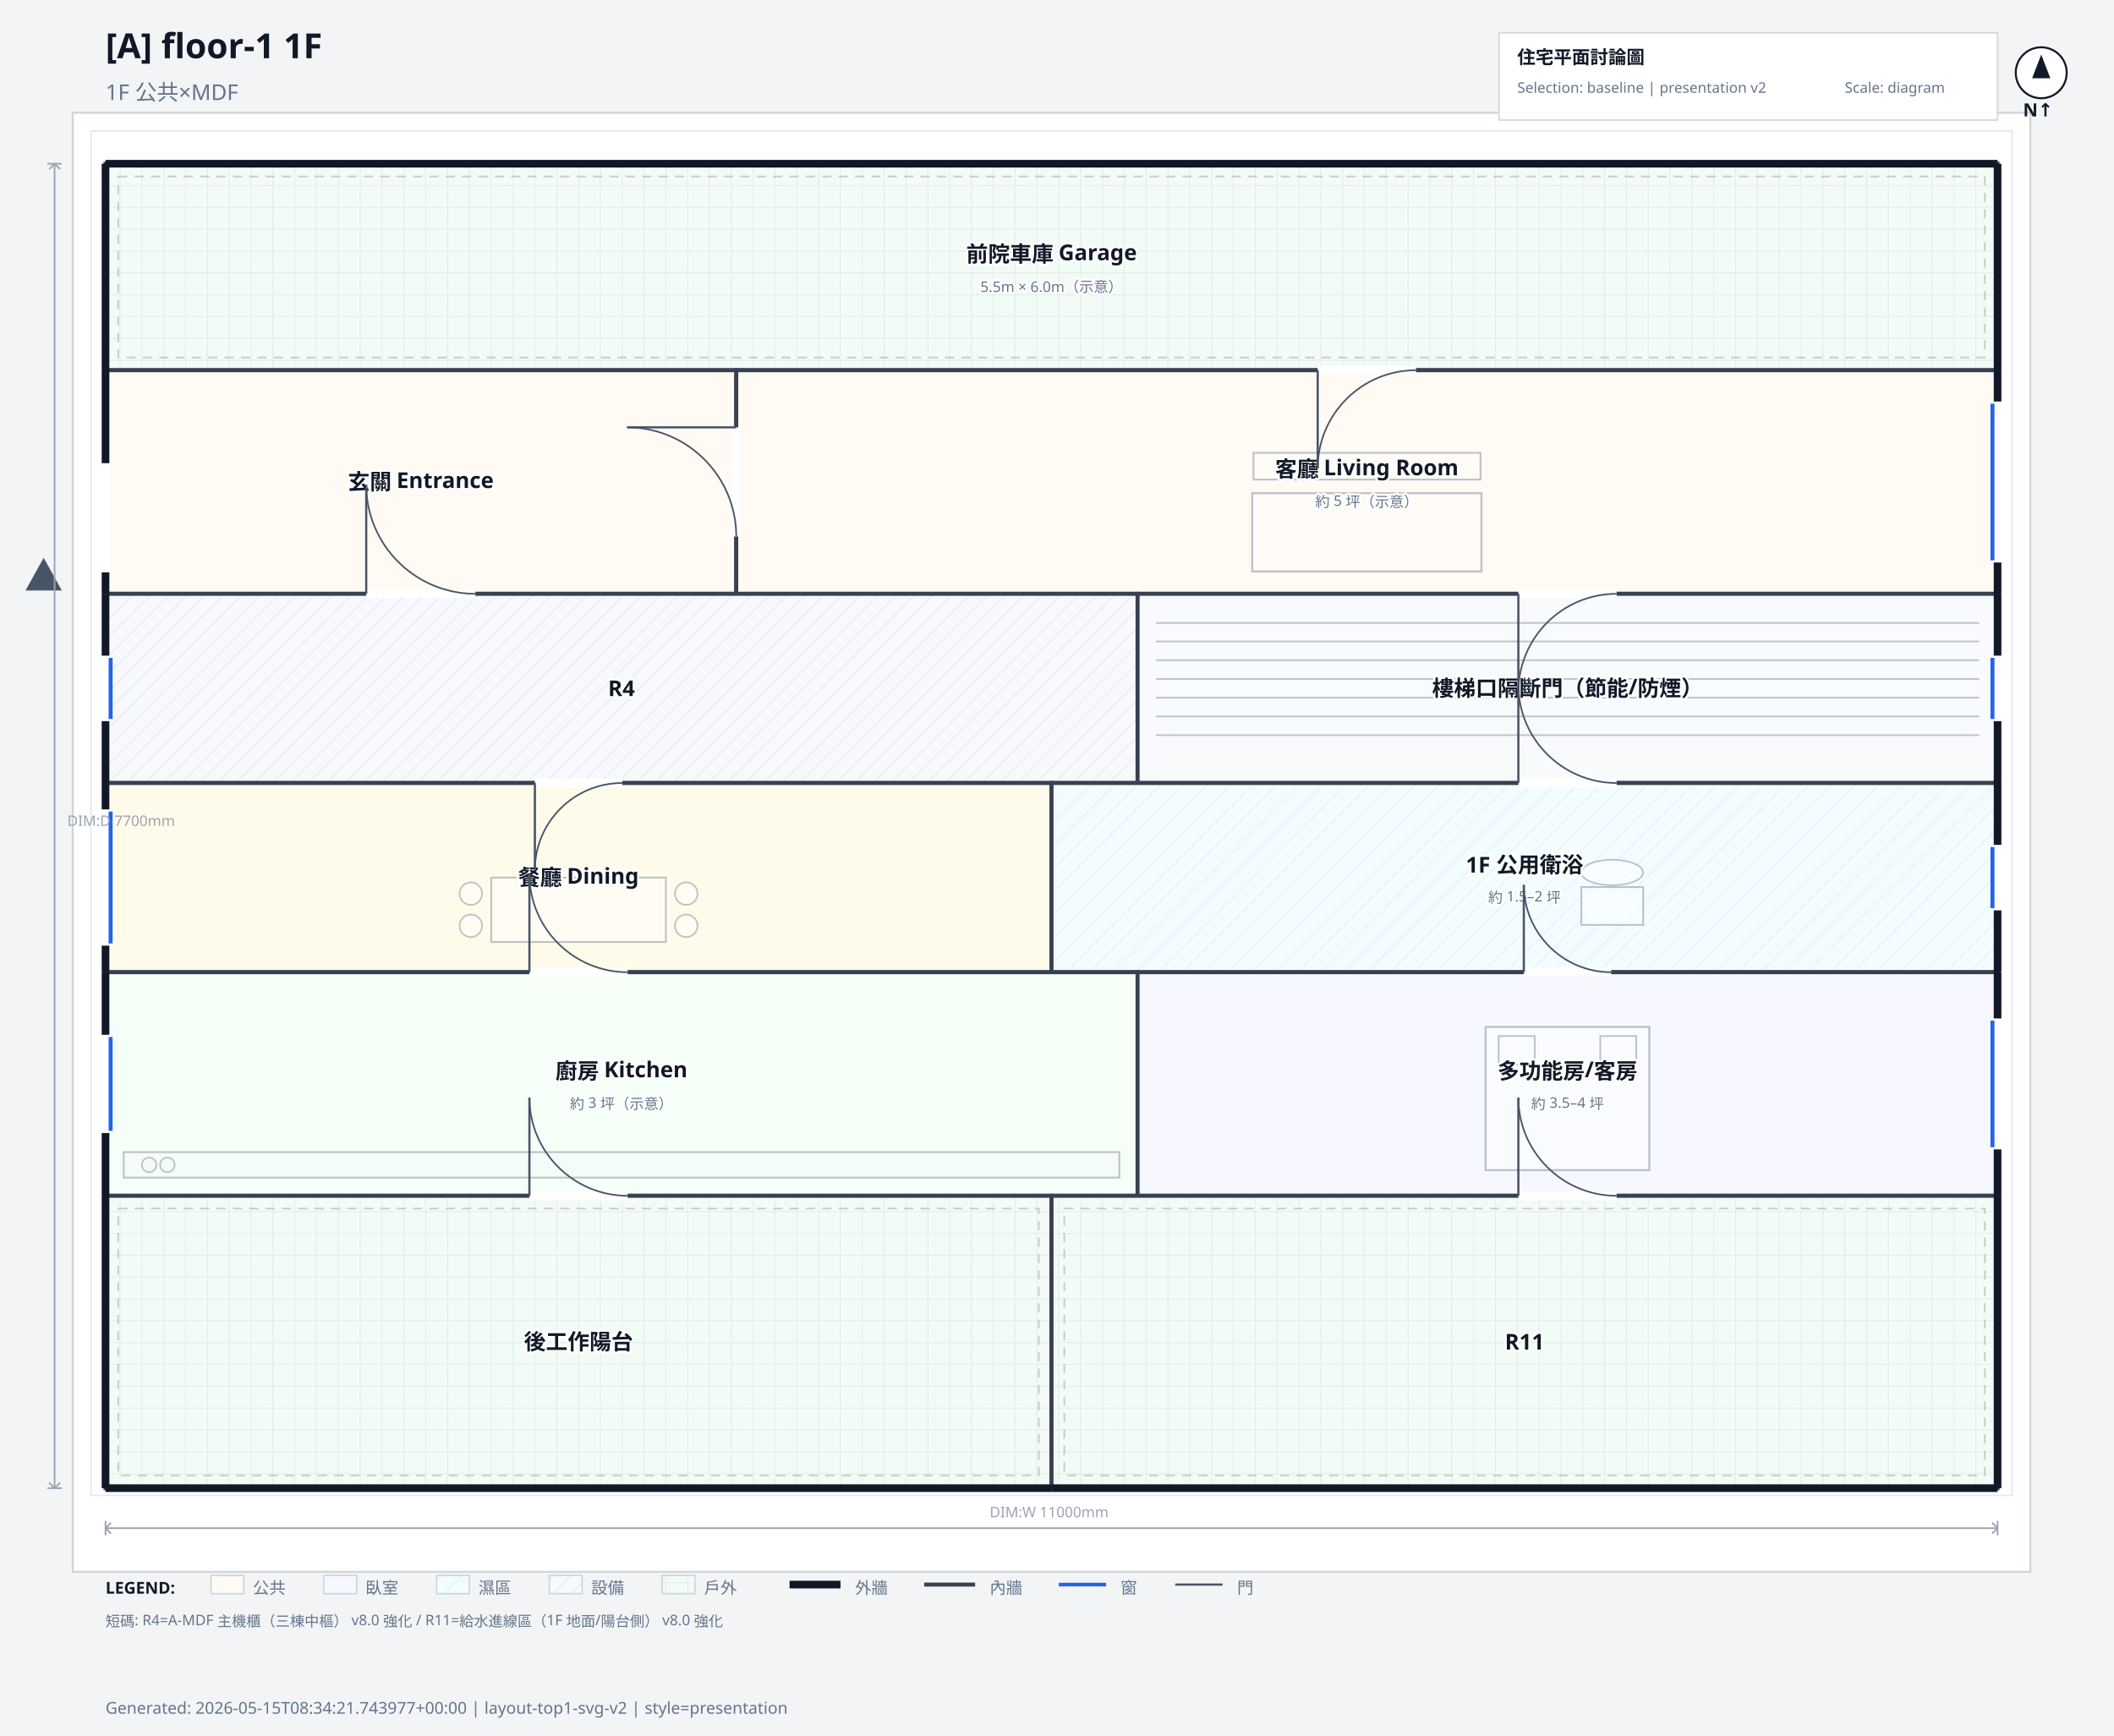
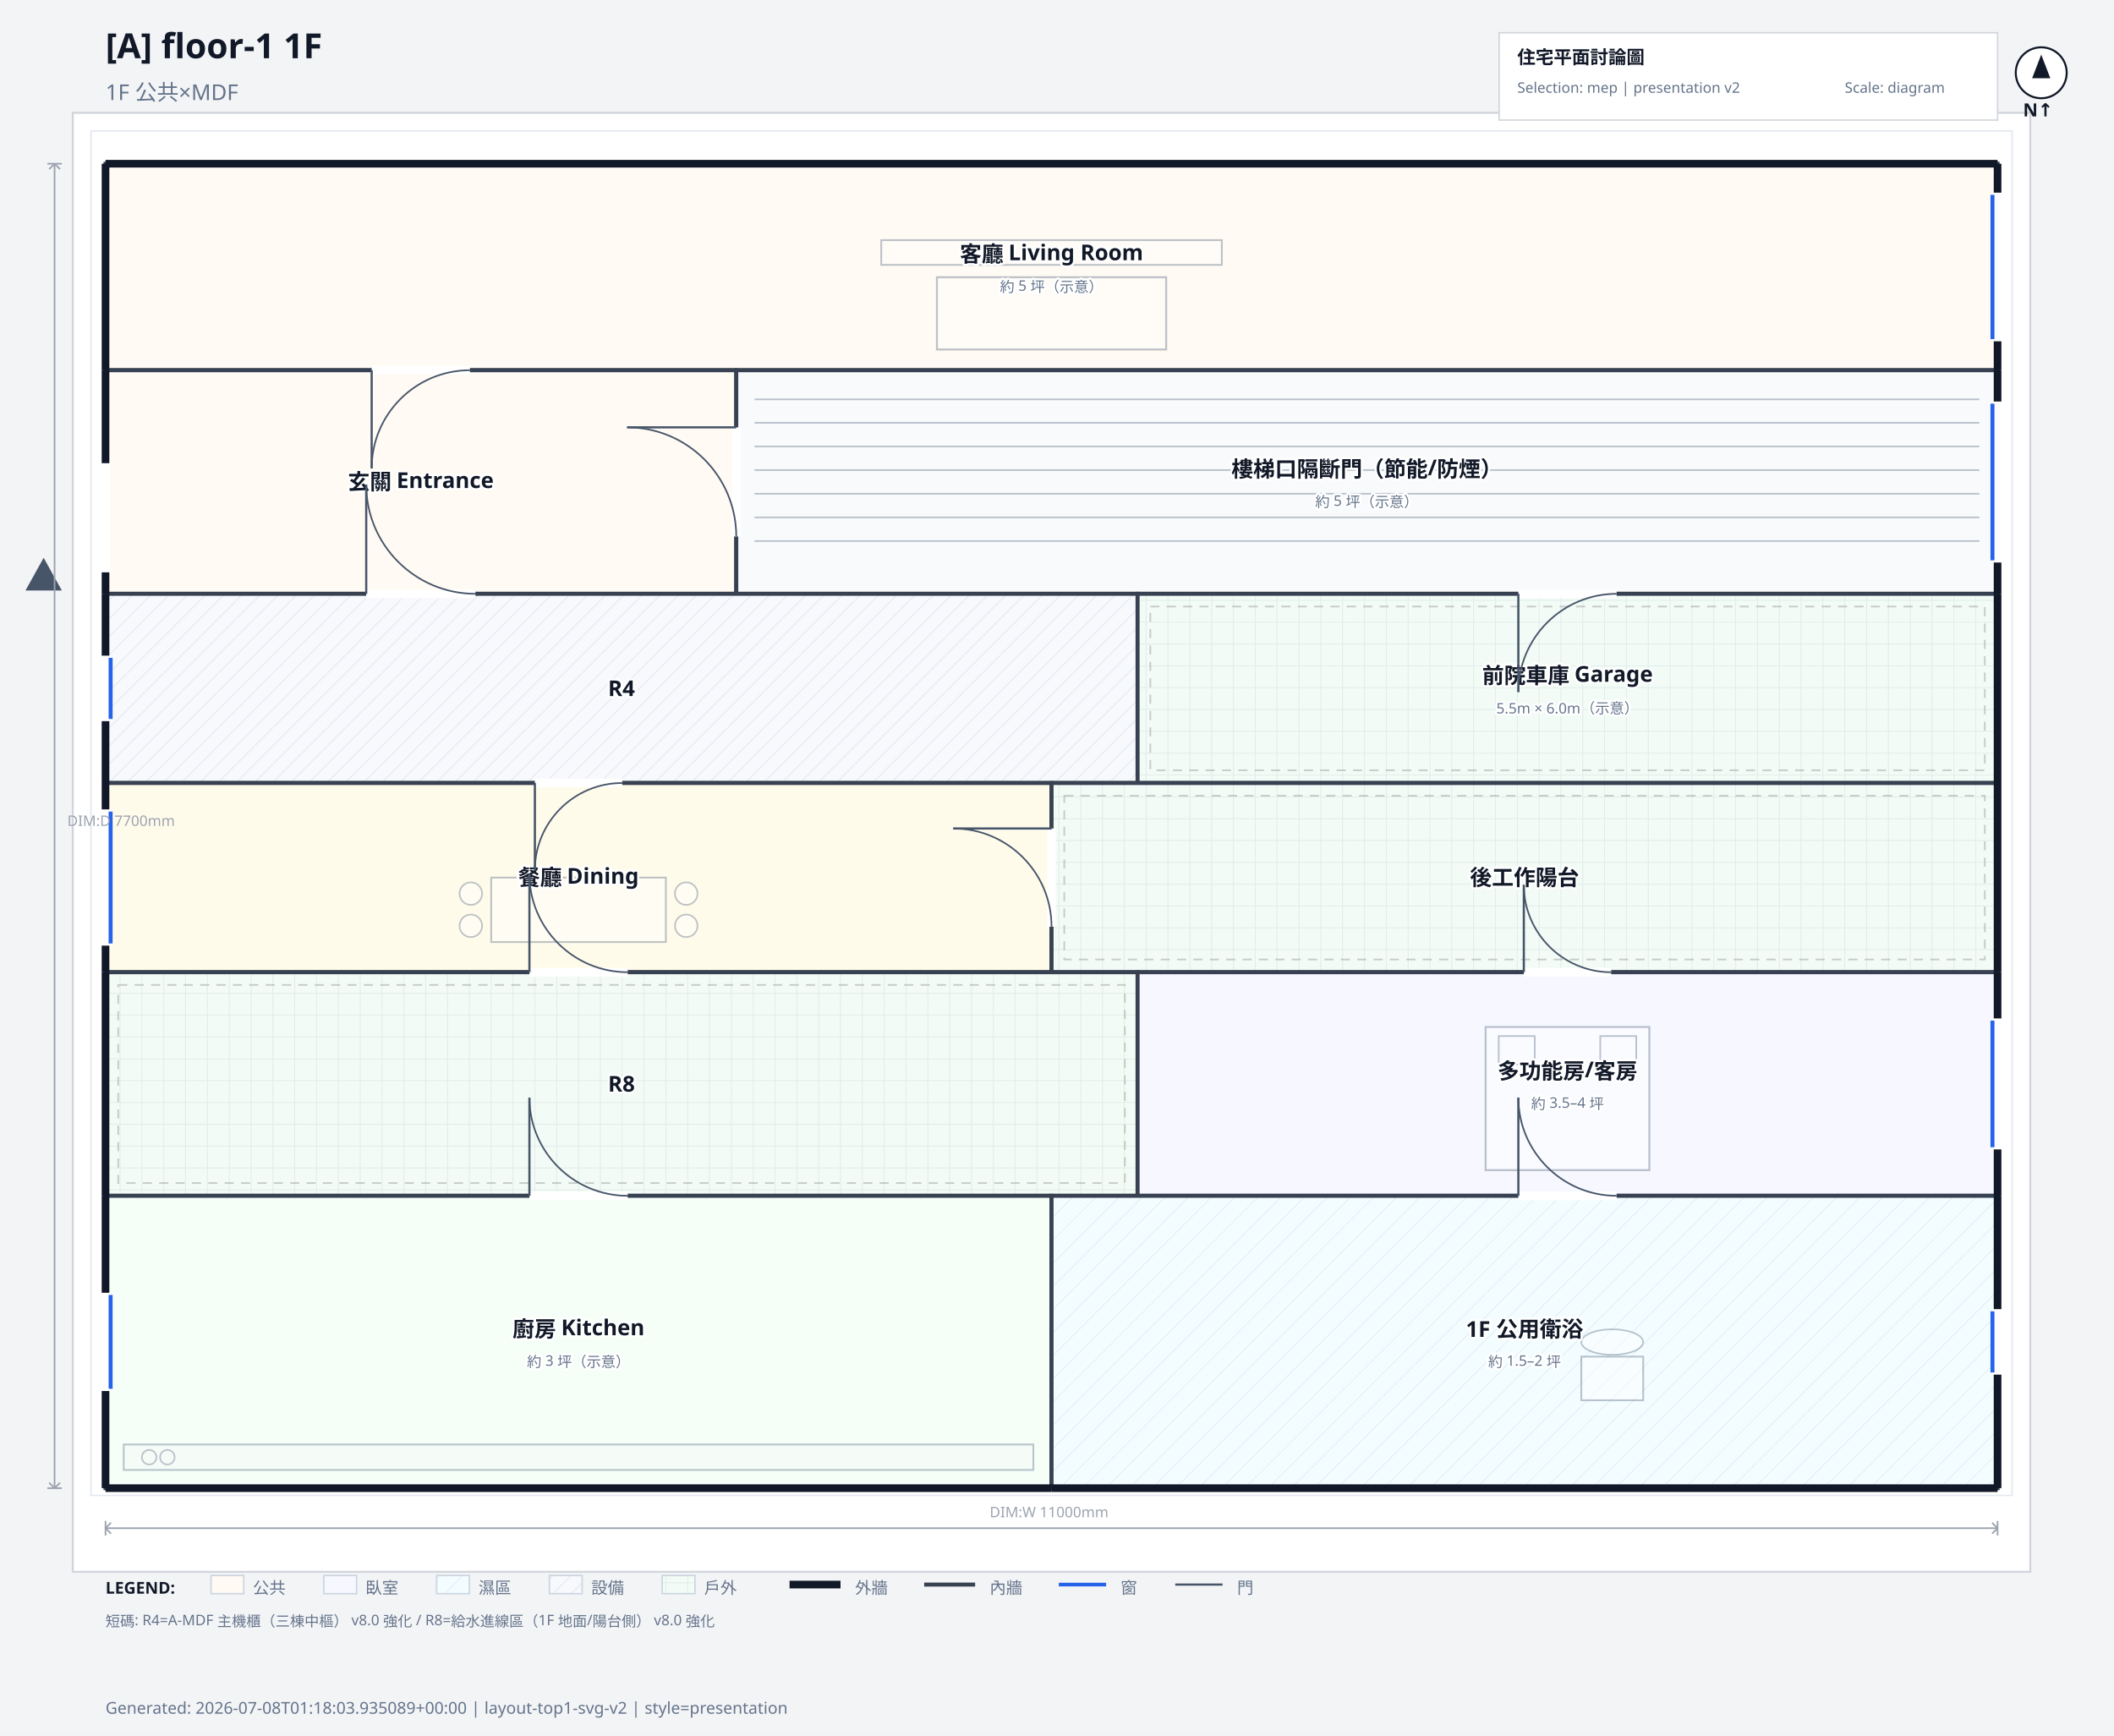
<svg xmlns="http://www.w3.org/2000/svg" width="1162" height="954" viewBox="0 0 1162 954" role="img" aria-label="A floor-1">
  <defs>
    <pattern id="p2-bath-hatch" patternUnits="userSpaceOnUse" width="9" height="9" patternTransform="rotate(45)">
      <rect width="9" height="9" fill="#f3fdff" />
      <line x1="0" y1="0" x2="0" y2="9" stroke="#94a3b8" stroke-width="0.55" opacity="0.28" />
    </pattern>
    <pattern id="p2-service-hatch" patternUnits="userSpaceOnUse" width="10" height="10">
      <rect width="10" height="10" fill="#f7f9fc" />
      <path d="M 0 10 L 10 0" stroke="#94a3b8" stroke-width="0.5" opacity="0.20" />
    </pattern>
    <pattern id="p2-outdoor-hatch" patternUnits="userSpaceOnUse" width="12" height="12">
      <rect width="12" height="12" fill="#f2fbf5" />
      <path d="M 0 6 H 12 M 6 0 V 12" stroke="#94a3b8" stroke-width="0.45" opacity="0.18" />
    </pattern>
  </defs>
  <rect x="0" y="0" width="1162" height="954" fill="#f3f4f6" />
  <rect x="40.0" y="62.0" width="1076.0" height="802.0" fill="#ffffff" stroke="#d1d5db" stroke-width="1.1" />
  <rect x="50.0" y="72.0" width="1056.0" height="750.0" fill="none" stroke="#e2e8f0" stroke-width="0.8" />
  <text x="58.0" y="32.0" fill="#111827" font-size="19" font-family="Segoe UI, Microsoft JhengHei, sans-serif" font-weight="700">[A] floor-1 1F</text>
  <text x="58.0" y="55.0" fill="#64748b" font-size="12" font-family="Segoe UI, Microsoft JhengHei, sans-serif" font-weight="500">1F 公共×MDF</text>
  <rect x="824.0" y="18.0" width="274.0" height="48" fill="#ffffff" stroke="#d1d5db" stroke-width="0.8" />
  <text x="834.0" y="35.0" fill="#111827" font-size="10" font-family="Segoe UI, Microsoft JhengHei, sans-serif" font-weight="700">住宅平面討論圖</text>
-   <text x="834.0" y="51.0" fill="#64748b" font-size="8" font-family="Segoe UI, Microsoft JhengHei, sans-serif" font-weight="500">Selection: baseline | presentation v2</text>
+   <text x="834.0" y="51.0" fill="#64748b" font-size="8" font-family="Segoe UI, Microsoft JhengHei, sans-serif" font-weight="500">Selection: mep | presentation v2</text>
  <text x="1014.0" y="51.0" fill="#64748b" font-size="8" font-family="Segoe UI, Microsoft JhengHei, sans-serif" font-weight="500">Scale: diagram</text>
-   <rect x="58.0" y="90.0" width="1040.0" height="113.5" fill="url(#p2-outdoor-hatch)" stroke="#374151" stroke-width="2.2" />
-   <g opacity="0.42">
-     <rect x="65.0" y="97.0" width="1026.0" height="99.5" fill="none" stroke="#8a8a8a" stroke-dasharray="5 4" stroke-width="0.9" />
-   </g>
-   <text x="578.0" y="139.7" fill="#111827" font-size="12" font-family="Segoe UI, Microsoft JhengHei, sans-serif" font-weight="700" text-anchor="middle" dominant-baseline="middle" paint-order="stroke" stroke="#ffffff" stroke-width="2.4" stroke-linejoin="round">前院車庫 Garage</text>
-   <text x="578.0" y="157.7" fill="#64748b" font-size="8" font-family="Segoe UI, Microsoft JhengHei, sans-serif" font-weight="500" text-anchor="middle" dominant-baseline="middle" paint-order="stroke" stroke="#ffffff" stroke-width="2.4" stroke-linejoin="round">5.5m × 6.0m（示意）</text>
+   <rect x="58.0" y="90.0" width="1040.0" height="113.5" fill="#fffaf3" stroke="#374151" stroke-width="2.2" />
+   <g opacity="0.42">
+     <rect x="515.0" y="152.4" width="126.0" height="39.7" fill="#ffffff" stroke="#64748b" stroke-width="1.1" />
+     <rect x="484.4" y="132.0" width="187.2" height="13.6" fill="#ffffff" stroke="#64748b" stroke-width="1.0" />
+   </g>
+   <text x="578.0" y="139.7" fill="#111827" font-size="12" font-family="Segoe UI, Microsoft JhengHei, sans-serif" font-weight="700" text-anchor="middle" dominant-baseline="middle" paint-order="stroke" stroke="#ffffff" stroke-width="2.4" stroke-linejoin="round">客廳 Living Room</text>
+   <text x="578.0" y="157.7" fill="#64748b" font-size="8" font-family="Segoe UI, Microsoft JhengHei, sans-serif" font-weight="500" text-anchor="middle" dominant-baseline="middle" paint-order="stroke" stroke="#ffffff" stroke-width="2.4" stroke-linejoin="round">約 5 坪（示意）</text>
  <rect x="58.0" y="203.5" width="346.7" height="122.9" fill="#fffaf3" stroke="#374151" stroke-width="2.2" />
  <g opacity="0.42">
</g>
  <text x="231.3" y="264.9" fill="#111827" font-size="12" font-family="Segoe UI, Microsoft JhengHei, sans-serif" font-weight="700" text-anchor="middle" dominant-baseline="middle" paint-order="stroke" stroke="#ffffff" stroke-width="2.4" stroke-linejoin="round">玄關 Entrance</text>
-   <rect x="404.7" y="203.5" width="693.3" height="122.9" fill="#fffaf3" stroke="#374151" stroke-width="2.2" />
-   <g opacity="0.42">
-     <rect x="688.3" y="271.1" width="126.0" height="43.0" fill="#ffffff" stroke="#64748b" stroke-width="1.1" />
-     <rect x="689.0" y="248.9" width="124.8" height="14.7" fill="#ffffff" stroke="#64748b" stroke-width="1.0" />
-   </g>
-   <text x="751.3" y="257.9" fill="#111827" font-size="12" font-family="Segoe UI, Microsoft JhengHei, sans-serif" font-weight="700" text-anchor="middle" dominant-baseline="middle" paint-order="stroke" stroke="#ffffff" stroke-width="2.4" stroke-linejoin="round">客廳 Living Room</text>
+   <rect x="404.7" y="203.5" width="693.3" height="122.9" fill="#f8fafc" stroke="#374151" stroke-width="2.2" />
+   <g opacity="0.42">
+     <line x1="414.7" y1="219.5" x2="1088.0" y2="219.5" stroke="#64748b" stroke-width="0.9" />
+     <line x1="414.7" y1="232.4" x2="1088.0" y2="232.4" stroke="#64748b" stroke-width="0.9" />
+     <line x1="414.7" y1="245.4" x2="1088.0" y2="245.4" stroke="#64748b" stroke-width="0.9" />
+     <line x1="414.7" y1="258.4" x2="1088.0" y2="258.4" stroke="#64748b" stroke-width="0.9" />
+     <line x1="414.7" y1="271.4" x2="1088.0" y2="271.4" stroke="#64748b" stroke-width="0.9" />
+     <line x1="414.7" y1="284.4" x2="1088.0" y2="284.4" stroke="#64748b" stroke-width="0.9" />
+     <line x1="414.7" y1="297.4" x2="1088.0" y2="297.4" stroke="#64748b" stroke-width="0.9" />
+   </g>
+   <text x="751.3" y="257.9" fill="#111827" font-size="12" font-family="Segoe UI, Microsoft JhengHei, sans-serif" font-weight="700" text-anchor="middle" dominant-baseline="middle" paint-order="stroke" stroke="#ffffff" stroke-width="2.4" stroke-linejoin="round">樓梯口隔斷門（節能/防煙）</text>
  <text x="751.3" y="275.9" fill="#64748b" font-size="8" font-family="Segoe UI, Microsoft JhengHei, sans-serif" font-weight="500" text-anchor="middle" dominant-baseline="middle" paint-order="stroke" stroke="#ffffff" stroke-width="2.4" stroke-linejoin="round">約 5 坪（示意）</text>
  <rect x="58.0" y="326.4" width="567.3" height="104.0" fill="url(#p2-service-hatch)" stroke="#374151" stroke-width="2.2" />
  <g opacity="0.42">
</g>
  <text x="341.6" y="378.4" fill="#111827" font-size="12" font-family="Segoe UI, Microsoft JhengHei, sans-serif" font-weight="700" text-anchor="middle" dominant-baseline="middle" paint-order="stroke" stroke="#ffffff" stroke-width="2.4" stroke-linejoin="round">R4</text>
-   <rect x="625.3" y="326.4" width="472.7" height="104.0" fill="#f8fafc" stroke="#374151" stroke-width="2.2" />
-   <g opacity="0.42">
-     <line x1="635.3" y1="342.4" x2="1088.0" y2="342.4" stroke="#64748b" stroke-width="0.9" />
-     <line x1="635.3" y1="352.6" x2="1088.0" y2="352.6" stroke="#64748b" stroke-width="0.9" />
-     <line x1="635.3" y1="362.9" x2="1088.0" y2="362.9" stroke="#64748b" stroke-width="0.9" />
-     <line x1="635.3" y1="373.2" x2="1088.0" y2="373.2" stroke="#64748b" stroke-width="0.9" />
-     <line x1="635.3" y1="383.5" x2="1088.0" y2="383.5" stroke="#64748b" stroke-width="0.9" />
-     <line x1="635.3" y1="393.8" x2="1088.0" y2="393.8" stroke="#64748b" stroke-width="0.9" />
-     <line x1="635.3" y1="404.1" x2="1088.0" y2="404.1" stroke="#64748b" stroke-width="0.9" />
-   </g>
-   <text x="861.6" y="378.4" fill="#111827" font-size="12" font-family="Segoe UI, Microsoft JhengHei, sans-serif" font-weight="700" text-anchor="middle" dominant-baseline="middle" paint-order="stroke" stroke="#ffffff" stroke-width="2.4" stroke-linejoin="round">樓梯口隔斷門（節能/防煙）</text>
+   <rect x="625.3" y="326.4" width="472.7" height="104.0" fill="url(#p2-outdoor-hatch)" stroke="#374151" stroke-width="2.2" />
+   <g opacity="0.42">
+     <rect x="632.3" y="333.4" width="458.7" height="90.0" fill="none" stroke="#8a8a8a" stroke-dasharray="5 4" stroke-width="0.9" />
+   </g>
+   <text x="861.6" y="371.4" fill="#111827" font-size="12" font-family="Segoe UI, Microsoft JhengHei, sans-serif" font-weight="700" text-anchor="middle" dominant-baseline="middle" paint-order="stroke" stroke="#ffffff" stroke-width="2.4" stroke-linejoin="round">前院車庫 Garage</text>
+   <text x="861.6" y="389.4" fill="#64748b" font-size="8" font-family="Segoe UI, Microsoft JhengHei, sans-serif" font-weight="500" text-anchor="middle" dominant-baseline="middle" paint-order="stroke" stroke="#ffffff" stroke-width="2.4" stroke-linejoin="round">5.5m × 6.0m（示意）</text>
  <rect x="58.0" y="430.4" width="520.0" height="104.0" fill="#fffbeb" stroke="#374151" stroke-width="2.2" />
  <g opacity="0.42">
    <rect x="270.0" y="482.4" width="96.0" height="35.4" fill="#ffffff" stroke="#64748b" stroke-width="1.0" />
    <circle cx="258.8" cy="491.2" r="6.2" fill="#ffffff" stroke="#64748b" stroke-width="0.9" />
    <circle cx="258.8" cy="508.9" r="6.2" fill="#ffffff" stroke="#64748b" stroke-width="0.9" />
    <circle cx="377.2" cy="491.2" r="6.2" fill="#ffffff" stroke="#64748b" stroke-width="0.9" />
    <circle cx="377.2" cy="508.9" r="6.2" fill="#ffffff" stroke="#64748b" stroke-width="0.9" />
  </g>
  <text x="318.0" y="482.4" fill="#111827" font-size="12" font-family="Segoe UI, Microsoft JhengHei, sans-serif" font-weight="700" text-anchor="middle" dominant-baseline="middle" paint-order="stroke" stroke="#ffffff" stroke-width="2.4" stroke-linejoin="round">餐廳 Dining</text>
-   <rect x="578.0" y="430.4" width="520.0" height="104.0" fill="url(#p2-bath-hatch)" stroke="#374151" stroke-width="2.2" />
-   <g opacity="0.42">
-     <rect x="869.2" y="487.6" width="34.0" height="20.8" fill="#ffffff" stroke="#64748b" stroke-width="1.0" />
-     <ellipse cx="886.2" cy="479.6" rx="17.0" ry="7" fill="#ffffff" stroke="#64748b" stroke-width="0.9" />
-   </g>
-   <text x="838.0" y="475.4" fill="#111827" font-size="12" font-family="Segoe UI, Microsoft JhengHei, sans-serif" font-weight="700" text-anchor="middle" dominant-baseline="middle" paint-order="stroke" stroke="#ffffff" stroke-width="2.4" stroke-linejoin="round">1F 公用衛浴</text>
-   <text x="838.0" y="493.4" fill="#64748b" font-size="8" font-family="Segoe UI, Microsoft JhengHei, sans-serif" font-weight="500" text-anchor="middle" dominant-baseline="middle" paint-order="stroke" stroke="#ffffff" stroke-width="2.4" stroke-linejoin="round">約 1.5–2 坪</text>
-   <rect x="58.0" y="534.4" width="567.3" height="122.9" fill="#f5fff8" stroke="#374151" stroke-width="2.2" />
-   <g opacity="0.42">
-     <rect x="68.0" y="633.3" width="547.3" height="14.0" fill="#f6f6f6" stroke="#64748b" stroke-width="1.0" />
-     <circle cx="82.0" cy="640.3" r="4" fill="none" stroke="#64748b" stroke-width="0.9" />
-     <circle cx="92.0" cy="640.3" r="4" fill="none" stroke="#64748b" stroke-width="0.9" />
-   </g>
-   <text x="341.6" y="588.8" fill="#111827" font-size="12" font-family="Segoe UI, Microsoft JhengHei, sans-serif" font-weight="700" text-anchor="middle" dominant-baseline="middle" paint-order="stroke" stroke="#ffffff" stroke-width="2.4" stroke-linejoin="round">廚房 Kitchen</text>
-   <text x="341.6" y="606.8" fill="#64748b" font-size="8" font-family="Segoe UI, Microsoft JhengHei, sans-serif" font-weight="500" text-anchor="middle" dominant-baseline="middle" paint-order="stroke" stroke="#ffffff" stroke-width="2.4" stroke-linejoin="round">約 3 坪（示意）</text>
+   <rect x="578.0" y="430.4" width="520.0" height="104.0" fill="url(#p2-outdoor-hatch)" stroke="#374151" stroke-width="2.2" />
+   <g opacity="0.42">
+     <rect x="585.0" y="437.4" width="506.0" height="90.0" fill="none" stroke="#8a8a8a" stroke-dasharray="5 4" stroke-width="0.9" />
+   </g>
+   <text x="838.0" y="482.4" fill="#111827" font-size="12" font-family="Segoe UI, Microsoft JhengHei, sans-serif" font-weight="700" text-anchor="middle" dominant-baseline="middle" paint-order="stroke" stroke="#ffffff" stroke-width="2.4" stroke-linejoin="round">後工作陽台</text>
+   <rect x="58.0" y="534.4" width="567.3" height="122.9" fill="url(#p2-outdoor-hatch)" stroke="#374151" stroke-width="2.2" />
+   <g opacity="0.42">
+     <rect x="65.0" y="541.4" width="553.3" height="108.9" fill="none" stroke="#8a8a8a" stroke-dasharray="5 4" stroke-width="0.9" />
+   </g>
+   <text x="341.6" y="595.8" fill="#111827" font-size="12" font-family="Segoe UI, Microsoft JhengHei, sans-serif" font-weight="700" text-anchor="middle" dominant-baseline="middle" paint-order="stroke" stroke="#ffffff" stroke-width="2.4" stroke-linejoin="round">R8</text>
  <rect x="625.3" y="534.4" width="472.7" height="122.9" fill="#f7f8ff" stroke="#374151" stroke-width="2.2" />
  <g opacity="0.42">
    <rect x="816.6" y="564.5" width="90.0" height="78.7" fill="#ffffff" stroke="#64748b" stroke-width="1.1" />
    <rect x="823.8" y="569.5" width="19.8" height="15.7" fill="#ffffff" stroke="#64748b" stroke-width="0.9" />
    <rect x="879.6" y="569.5" width="19.8" height="15.7" fill="#ffffff" stroke="#64748b" stroke-width="0.9" />
  </g>
  <text x="861.6" y="588.8" fill="#111827" font-size="12" font-family="Segoe UI, Microsoft JhengHei, sans-serif" font-weight="700" text-anchor="middle" dominant-baseline="middle" paint-order="stroke" stroke="#ffffff" stroke-width="2.4" stroke-linejoin="round">多功能房/客房</text>
  <text x="861.6" y="606.8" fill="#64748b" font-size="8" font-family="Segoe UI, Microsoft JhengHei, sans-serif" font-weight="500" text-anchor="middle" dominant-baseline="middle" paint-order="stroke" stroke="#ffffff" stroke-width="2.4" stroke-linejoin="round">約 3.5–4 坪</text>
-   <rect x="58.0" y="657.3" width="520.0" height="160.7" fill="url(#p2-outdoor-hatch)" stroke="#374151" stroke-width="2.2" />
-   <g opacity="0.42">
-     <rect x="65.0" y="664.3" width="506.0" height="146.7" fill="none" stroke="#8a8a8a" stroke-dasharray="5 4" stroke-width="0.9" />
-   </g>
-   <text x="318.0" y="737.6" fill="#111827" font-size="12" font-family="Segoe UI, Microsoft JhengHei, sans-serif" font-weight="700" text-anchor="middle" dominant-baseline="middle" paint-order="stroke" stroke="#ffffff" stroke-width="2.4" stroke-linejoin="round">後工作陽台</text>
-   <rect x="578.0" y="657.3" width="520.0" height="160.7" fill="url(#p2-outdoor-hatch)" stroke="#374151" stroke-width="2.2" />
-   <g opacity="0.42">
-     <rect x="585.0" y="664.3" width="506.0" height="146.7" fill="none" stroke="#8a8a8a" stroke-dasharray="5 4" stroke-width="0.9" />
-   </g>
-   <text x="838.0" y="737.6" fill="#111827" font-size="12" font-family="Segoe UI, Microsoft JhengHei, sans-serif" font-weight="700" text-anchor="middle" dominant-baseline="middle" paint-order="stroke" stroke="#ffffff" stroke-width="2.4" stroke-linejoin="round">R11</text>
+   <rect x="58.0" y="657.3" width="520.0" height="160.7" fill="#f5fff8" stroke="#374151" stroke-width="2.2" />
+   <g opacity="0.42">
+     <rect x="68.0" y="794.0" width="500.0" height="14.0" fill="#f6f6f6" stroke="#64748b" stroke-width="1.0" />
+     <circle cx="82.0" cy="801.0" r="4" fill="none" stroke="#64748b" stroke-width="0.9" />
+     <circle cx="92.0" cy="801.0" r="4" fill="none" stroke="#64748b" stroke-width="0.9" />
+   </g>
+   <text x="318.0" y="730.6" fill="#111827" font-size="12" font-family="Segoe UI, Microsoft JhengHei, sans-serif" font-weight="700" text-anchor="middle" dominant-baseline="middle" paint-order="stroke" stroke="#ffffff" stroke-width="2.4" stroke-linejoin="round">廚房 Kitchen</text>
+   <text x="318.0" y="748.6" fill="#64748b" font-size="8" font-family="Segoe UI, Microsoft JhengHei, sans-serif" font-weight="500" text-anchor="middle" dominant-baseline="middle" paint-order="stroke" stroke="#ffffff" stroke-width="2.4" stroke-linejoin="round">約 3 坪（示意）</text>
+   <rect x="578.0" y="657.3" width="520.0" height="160.7" fill="url(#p2-bath-hatch)" stroke="#374151" stroke-width="2.2" />
+   <g opacity="0.42">
+     <rect x="869.2" y="745.7" width="34.0" height="24.0" fill="#ffffff" stroke="#64748b" stroke-width="1.0" />
+     <ellipse cx="886.2" cy="737.7" rx="17.0" ry="7" fill="#ffffff" stroke="#64748b" stroke-width="0.9" />
+   </g>
+   <text x="838.0" y="730.6" fill="#111827" font-size="12" font-family="Segoe UI, Microsoft JhengHei, sans-serif" font-weight="700" text-anchor="middle" dominant-baseline="middle" paint-order="stroke" stroke="#ffffff" stroke-width="2.4" stroke-linejoin="round">1F 公用衛浴</text>
+   <text x="838.0" y="748.6" fill="#64748b" font-size="8" font-family="Segoe UI, Microsoft JhengHei, sans-serif" font-weight="500" text-anchor="middle" dominant-baseline="middle" paint-order="stroke" stroke="#ffffff" stroke-width="2.4" stroke-linejoin="round">約 1.5–2 坪</text>
  <line x1="58.0" y1="90.0" x2="1098.0" y2="90.0" stroke="#111827" stroke-width="4.2" />
  <line x1="1098.0" y1="90.0" x2="1098.0" y2="203.5" stroke="#111827" stroke-width="4.2" />
  <line x1="58.0" y1="90.0" x2="58.0" y2="203.5" stroke="#111827" stroke-width="4.2" />
  <line x1="58.0" y1="203.5" x2="58.0" y2="326.4" stroke="#111827" stroke-width="4.2" />
  <line x1="1098.0" y1="203.5" x2="1098.0" y2="326.4" stroke="#111827" stroke-width="4.2" />
  <line x1="58.0" y1="326.4" x2="58.0" y2="430.4" stroke="#111827" stroke-width="4.2" />
  <line x1="1098.0" y1="326.4" x2="1098.0" y2="430.4" stroke="#111827" stroke-width="4.2" />
  <line x1="58.0" y1="430.4" x2="58.0" y2="534.4" stroke="#111827" stroke-width="4.2" />
  <line x1="1098.0" y1="430.4" x2="1098.0" y2="534.4" stroke="#111827" stroke-width="4.2" />
  <line x1="58.0" y1="534.4" x2="58.0" y2="657.3" stroke="#111827" stroke-width="4.2" />
  <line x1="1098.0" y1="534.4" x2="1098.0" y2="657.3" stroke="#111827" stroke-width="4.2" />
  <line x1="58.0" y1="818.0" x2="578.0" y2="818.0" stroke="#111827" stroke-width="4.2" />
  <line x1="58.0" y1="657.3" x2="58.0" y2="818.0" stroke="#111827" stroke-width="4.2" />
  <line x1="1098.0" y1="657.3" x2="1098.0" y2="818.0" stroke="#111827" stroke-width="4.2" />
  <line x1="578.0" y1="818.0" x2="1098.0" y2="818.0" stroke="#111827" stroke-width="4.2" />
+   <line x1="1098.0" y1="105.9" x2="1098.0" y2="187.6" stroke="#ffffff" stroke-width="6.6" />
+   <line x1="1095.2" y1="107.1" x2="1095.2" y2="186.4" stroke="#2563eb" stroke-width="2.2" />
  <line x1="1098.0" y1="220.7" x2="1098.0" y2="309.2" stroke="#ffffff" stroke-width="6.6" />
  <line x1="1095.2" y1="221.9" x2="1095.2" y2="308.0" stroke="#2563eb" stroke-width="2.2" />
  <line x1="58.0" y1="360.4" x2="58.0" y2="396.4" stroke="#ffffff" stroke-width="6.6" />
  <line x1="60.8" y1="361.6" x2="60.8" y2="395.2" stroke="#2563eb" stroke-width="2.2" />
-   <line x1="1098.0" y1="360.4" x2="1098.0" y2="396.4" stroke="#ffffff" stroke-width="6.6" />
-   <line x1="1095.2" y1="361.6" x2="1095.2" y2="395.2" stroke="#2563eb" stroke-width="2.2" />
  <line x1="58.0" y1="444.9" x2="58.0" y2="519.8" stroke="#ffffff" stroke-width="6.6" />
  <line x1="60.8" y1="446.1" x2="60.8" y2="518.6" stroke="#2563eb" stroke-width="2.2" />
-   <line x1="1098.0" y1="464.4" x2="1098.0" y2="500.4" stroke="#ffffff" stroke-width="6.6" />
-   <line x1="1095.2" y1="465.6" x2="1095.2" y2="499.2" stroke="#2563eb" stroke-width="2.2" />
-   <line x1="58.0" y1="568.8" x2="58.0" y2="622.8" stroke="#ffffff" stroke-width="6.6" />
-   <line x1="60.8" y1="570.0" x2="60.8" y2="621.6" stroke="#2563eb" stroke-width="2.2" />
  <line x1="1098.0" y1="559.8" x2="1098.0" y2="631.8" stroke="#ffffff" stroke-width="6.6" />
  <line x1="1095.2" y1="561.0" x2="1095.2" y2="630.6" stroke="#2563eb" stroke-width="2.2" />
+   <line x1="58.0" y1="710.6" x2="58.0" y2="764.6" stroke="#ffffff" stroke-width="6.6" />
+   <line x1="60.8" y1="711.8" x2="60.8" y2="763.4" stroke="#2563eb" stroke-width="2.2" />
+   <line x1="1098.0" y1="719.6" x2="1098.0" y2="755.6" stroke="#ffffff" stroke-width="6.6" />
+   <line x1="1095.2" y1="720.8" x2="1095.2" y2="754.4" stroke="#2563eb" stroke-width="2.2" />
+   <line x1="204.3" y1="203.5" x2="258.3" y2="203.5" stroke="#ffffff" stroke-width="4.8" />
+   <line x1="204.3" y1="203.5" x2="204.3" y2="257.5" stroke="#475569" stroke-width="1.2" />
+   <path d="M 258.3 203.5 A 54.0 54.0 0 0 0 204.3 257.5" fill="none" stroke="#475569" stroke-width="0.9" />
  <line x1="404.7" y1="234.9" x2="404.7" y2="294.9" stroke="#ffffff" stroke-width="4.8" />
  <line x1="404.7" y1="234.9" x2="344.7" y2="234.9" stroke="#475569" stroke-width="1.2" />
  <path d="M 404.7 294.9 A 60.0 60.0 0 0 0 344.7 234.9" fill="none" stroke="#475569" stroke-width="0.9" />
-   <line x1="834.6" y1="326.4" x2="888.6" y2="326.4" stroke="#ffffff" stroke-width="4.8" />
-   <line x1="834.6" y1="326.4" x2="834.6" y2="380.4" stroke="#475569" stroke-width="1.2" />
-   <path d="M 888.6 326.4 A 54.0 54.0 0 0 0 834.6 380.4" fill="none" stroke="#475569" stroke-width="0.9" />
-   <line x1="724.3" y1="203.5" x2="778.3" y2="203.5" stroke="#ffffff" stroke-width="4.8" />
-   <line x1="724.3" y1="203.5" x2="724.3" y2="257.5" stroke="#475569" stroke-width="1.2" />
-   <path d="M 778.3 203.5 A 54.0 54.0 0 0 0 724.3 257.5" fill="none" stroke="#475569" stroke-width="0.9" />
  <line x1="201.3" y1="326.4" x2="261.3" y2="326.4" stroke="#ffffff" stroke-width="4.8" />
  <line x1="201.3" y1="326.4" x2="201.3" y2="266.4" stroke="#475569" stroke-width="1.2" />
  <path d="M 261.3 326.4 A 60.0 60.0 0 0 1 201.3 266.4" fill="none" stroke="#475569" stroke-width="0.9" />
  <line x1="294.0" y1="430.4" x2="342.0" y2="430.4" stroke="#ffffff" stroke-width="4.8" />
  <line x1="294.0" y1="430.4" x2="294.0" y2="478.4" stroke="#475569" stroke-width="1.2" />
  <path d="M 342.0 430.4 A 48.0 48.0 0 0 0 294.0 478.4" fill="none" stroke="#475569" stroke-width="0.9" />
  <line x1="291.0" y1="534.4" x2="345.0" y2="534.4" stroke="#ffffff" stroke-width="4.8" />
  <line x1="291.0" y1="534.4" x2="291.0" y2="480.4" stroke="#475569" stroke-width="1.2" />
  <path d="M 345.0 534.4 A 54.0 54.0 0 0 1 291.0 480.4" fill="none" stroke="#475569" stroke-width="0.9" />
-   <line x1="834.6" y1="430.4" x2="888.6" y2="430.4" stroke="#ffffff" stroke-width="4.8" />
-   <line x1="834.6" y1="430.4" x2="834.6" y2="376.4" stroke="#475569" stroke-width="1.2" />
-   <path d="M 888.6 430.4 A 54.0 54.0 0 0 1 834.6 376.4" fill="none" stroke="#475569" stroke-width="0.9" />
+   <line x1="834.6" y1="326.4" x2="888.6" y2="326.4" stroke="#ffffff" stroke-width="4.8" />
+   <line x1="834.6" y1="326.4" x2="834.6" y2="380.4" stroke="#475569" stroke-width="1.2" />
+   <path d="M 888.6 326.4 A 54.0 54.0 0 0 0 834.6 380.4" fill="none" stroke="#475569" stroke-width="0.9" />
+   <line x1="578.0" y1="455.4" x2="578.0" y2="509.4" stroke="#ffffff" stroke-width="4.8" />
+   <line x1="578.0" y1="455.4" x2="524.0" y2="455.4" stroke="#475569" stroke-width="1.2" />
+   <path d="M 578.0 509.4 A 54.0 54.0 0 0 0 524.0 455.4" fill="none" stroke="#475569" stroke-width="0.9" />
  <line x1="837.6" y1="534.4" x2="885.6" y2="534.4" stroke="#ffffff" stroke-width="4.8" />
  <line x1="837.6" y1="534.4" x2="837.6" y2="486.4" stroke="#475569" stroke-width="1.2" />
  <path d="M 885.6 534.4 A 48.0 48.0 0 0 1 837.6 486.4" fill="none" stroke="#475569" stroke-width="0.9" />
+   <line x1="834.6" y1="657.3" x2="888.6" y2="657.3" stroke="#ffffff" stroke-width="4.8" />
+   <line x1="834.6" y1="657.3" x2="834.6" y2="603.3" stroke="#475569" stroke-width="1.2" />
+   <path d="M 888.6 657.3 A 54.0 54.0 0 0 1 834.6 603.3" fill="none" stroke="#475569" stroke-width="0.9" />
  <line x1="291.0" y1="657.3" x2="345.0" y2="657.3" stroke="#ffffff" stroke-width="4.8" />
  <line x1="291.0" y1="657.3" x2="291.0" y2="603.3" stroke="#475569" stroke-width="1.2" />
  <path d="M 345.0 657.3 A 54.0 54.0 0 0 1 291.0 603.3" fill="none" stroke="#475569" stroke-width="0.9" />
-   <line x1="834.6" y1="657.3" x2="888.6" y2="657.3" stroke="#ffffff" stroke-width="4.8" />
-   <line x1="834.6" y1="657.3" x2="834.6" y2="603.3" stroke="#475569" stroke-width="1.2" />
-   <path d="M 888.6 657.3 A 54.0 54.0 0 0 1 834.6 603.3" fill="none" stroke="#475569" stroke-width="0.9" />
  <line x1="58.0" y1="254.6" x2="58.0" y2="314.6" stroke="#ffffff" stroke-width="5.4" />
  <polygon points="14.0,324.6 34.0,324.6 24.0,306.6" fill="#475569" />
  <line x1="58.0" y1="840.0" x2="1098.0" y2="840.0" stroke="#9ca3af" stroke-width="0.9" />
  <line x1="58.0" y1="836.0" x2="58.0" y2="844.0" stroke="#9ca3af" stroke-width="0.9" />
  <line x1="1098.0" y1="836.0" x2="1098.0" y2="844.0" stroke="#9ca3af" stroke-width="0.9" />
  <line x1="61.0" y1="837.0" x2="58.0" y2="840.0" stroke="#9ca3af" stroke-width="0.9" />
  <line x1="61.0" y1="843.0" x2="58.0" y2="840.0" stroke="#9ca3af" stroke-width="0.9" />
  <line x1="1095.0" y1="837.0" x2="1098.0" y2="840.0" stroke="#9ca3af" stroke-width="0.9" />
  <line x1="1095.0" y1="843.0" x2="1098.0" y2="840.0" stroke="#9ca3af" stroke-width="0.9" />
  <text x="544.0" y="834.0" fill="#9ca3af" font-size="8" font-family="Segoe UI, Microsoft JhengHei, sans-serif" font-weight="500">DIM:W 11000mm</text>
  <line x1="30.0" y1="90.0" x2="30.0" y2="818.0" stroke="#9ca3af" stroke-width="0.9" />
  <line x1="26.0" y1="90.0" x2="34.0" y2="90.0" stroke="#9ca3af" stroke-width="0.9" />
  <line x1="26.0" y1="818.0" x2="34.0" y2="818.0" stroke="#9ca3af" stroke-width="0.9" />
  <line x1="27.0" y1="93.0" x2="30.0" y2="90.0" stroke="#9ca3af" stroke-width="0.9" />
  <line x1="33.0" y1="93.0" x2="30.0" y2="90.0" stroke="#9ca3af" stroke-width="0.9" />
  <line x1="27.0" y1="815.0" x2="30.0" y2="818.0" stroke="#9ca3af" stroke-width="0.9" />
  <line x1="33.0" y1="815.0" x2="30.0" y2="818.0" stroke="#9ca3af" stroke-width="0.9" />
  <text x="37.0" y="454.0" fill="#9ca3af" font-size="8" font-family="Segoe UI, Microsoft JhengHei, sans-serif" font-weight="500">DIM:D 7700mm</text>
  <circle cx="1122.0" cy="40.0" r="14.0" fill="#ffffff" stroke="#111827" stroke-width="1.1" />
  <polygon points="1122.0,30.0 1117.0,43.0 1127.0,43.0" fill="#111827" />
  <text x="1112.0" y="64.0" fill="#111827" font-size="10" font-family="Segoe UI, Microsoft JhengHei, sans-serif" font-weight="700">N↑</text>
  <text x="58.0" y="876.0" fill="#111827" font-size="9" font-family="Segoe UI, Microsoft JhengHei, sans-serif" font-weight="700">LEGEND:</text>
  <rect x="116.0" y="866.0" width="18" height="10" fill="#fffaf3" stroke="#cbd5e1" stroke-width="0.8" />
  <text x="139.0" y="876.0" fill="#64748b" font-size="9" font-family="Segoe UI, Microsoft JhengHei, sans-serif" font-weight="500">公共</text>
  <rect x="178.0" y="866.0" width="18" height="10" fill="#f7f8ff" stroke="#cbd5e1" stroke-width="0.8" />
  <text x="201.0" y="876.0" fill="#64748b" font-size="9" font-family="Segoe UI, Microsoft JhengHei, sans-serif" font-weight="500">臥室</text>
  <rect x="240.0" y="866.0" width="18" height="10" fill="url(#p2-bath-hatch)" stroke="#cbd5e1" stroke-width="0.8" />
  <text x="263.0" y="876.0" fill="#64748b" font-size="9" font-family="Segoe UI, Microsoft JhengHei, sans-serif" font-weight="500">濕區</text>
  <rect x="302.0" y="866.0" width="18" height="10" fill="url(#p2-service-hatch)" stroke="#cbd5e1" stroke-width="0.8" />
  <text x="325.0" y="876.0" fill="#64748b" font-size="9" font-family="Segoe UI, Microsoft JhengHei, sans-serif" font-weight="500">設備</text>
  <rect x="364.0" y="866.0" width="18" height="10" fill="url(#p2-outdoor-hatch)" stroke="#cbd5e1" stroke-width="0.8" />
  <text x="387.0" y="876.0" fill="#64748b" font-size="9" font-family="Segoe UI, Microsoft JhengHei, sans-serif" font-weight="500">戶外</text>
  <line x1="434.0" y1="871.0" x2="462.0" y2="871.0" stroke="#111827" stroke-width="4.2" />
  <text x="470.0" y="876.0" fill="#64748b" font-size="9" font-family="Segoe UI, Microsoft JhengHei, sans-serif" font-weight="500">外牆</text>
  <line x1="508.0" y1="871.0" x2="536.0" y2="871.0" stroke="#374151" stroke-width="2.2" />
  <text x="544.0" y="876.0" fill="#64748b" font-size="9" font-family="Segoe UI, Microsoft JhengHei, sans-serif" font-weight="500">內牆</text>
  <line x1="582.0" y1="871.0" x2="608.0" y2="871.0" stroke="#2563eb" stroke-width="2.0" />
  <text x="616.0" y="876.0" fill="#64748b" font-size="9" font-family="Segoe UI, Microsoft JhengHei, sans-serif" font-weight="500">窗</text>
  <line x1="646.0" y1="871.0" x2="672.0" y2="871.0" stroke="#475569" stroke-width="1.2" />
  <text x="680.0" y="876.0" fill="#64748b" font-size="9" font-family="Segoe UI, Microsoft JhengHei, sans-serif" font-weight="500">門</text>
-   <text x="58.0" y="894.0" fill="#64748b" font-size="8" font-family="Segoe UI, Microsoft JhengHei, sans-serif" font-weight="500">短碼: R4=A-MDF 主機櫃（三棟中樞） v8.0 強化 / R11=給水進線區（1F 地面/陽台側） v8.0 強化</text>
-   <text x="58.0" y="942.0" fill="#64748b" font-size="9" font-family="Segoe UI, Microsoft JhengHei, sans-serif" font-weight="400">Generated: 2026-05-15T08:34:21.743977+00:00 | layout-top1-svg-v2 | style=presentation</text>
+   <text x="58.0" y="894.0" fill="#64748b" font-size="8" font-family="Segoe UI, Microsoft JhengHei, sans-serif" font-weight="500">短碼: R4=A-MDF 主機櫃（三棟中樞） v8.0 強化 / R8=給水進線區（1F 地面/陽台側） v8.0 強化</text>
+   <text x="58.0" y="942.0" fill="#64748b" font-size="9" font-family="Segoe UI, Microsoft JhengHei, sans-serif" font-weight="400">Generated: 2026-07-08T01:18:03.935089+00:00 | layout-top1-svg-v2 | style=presentation</text>
</svg>
